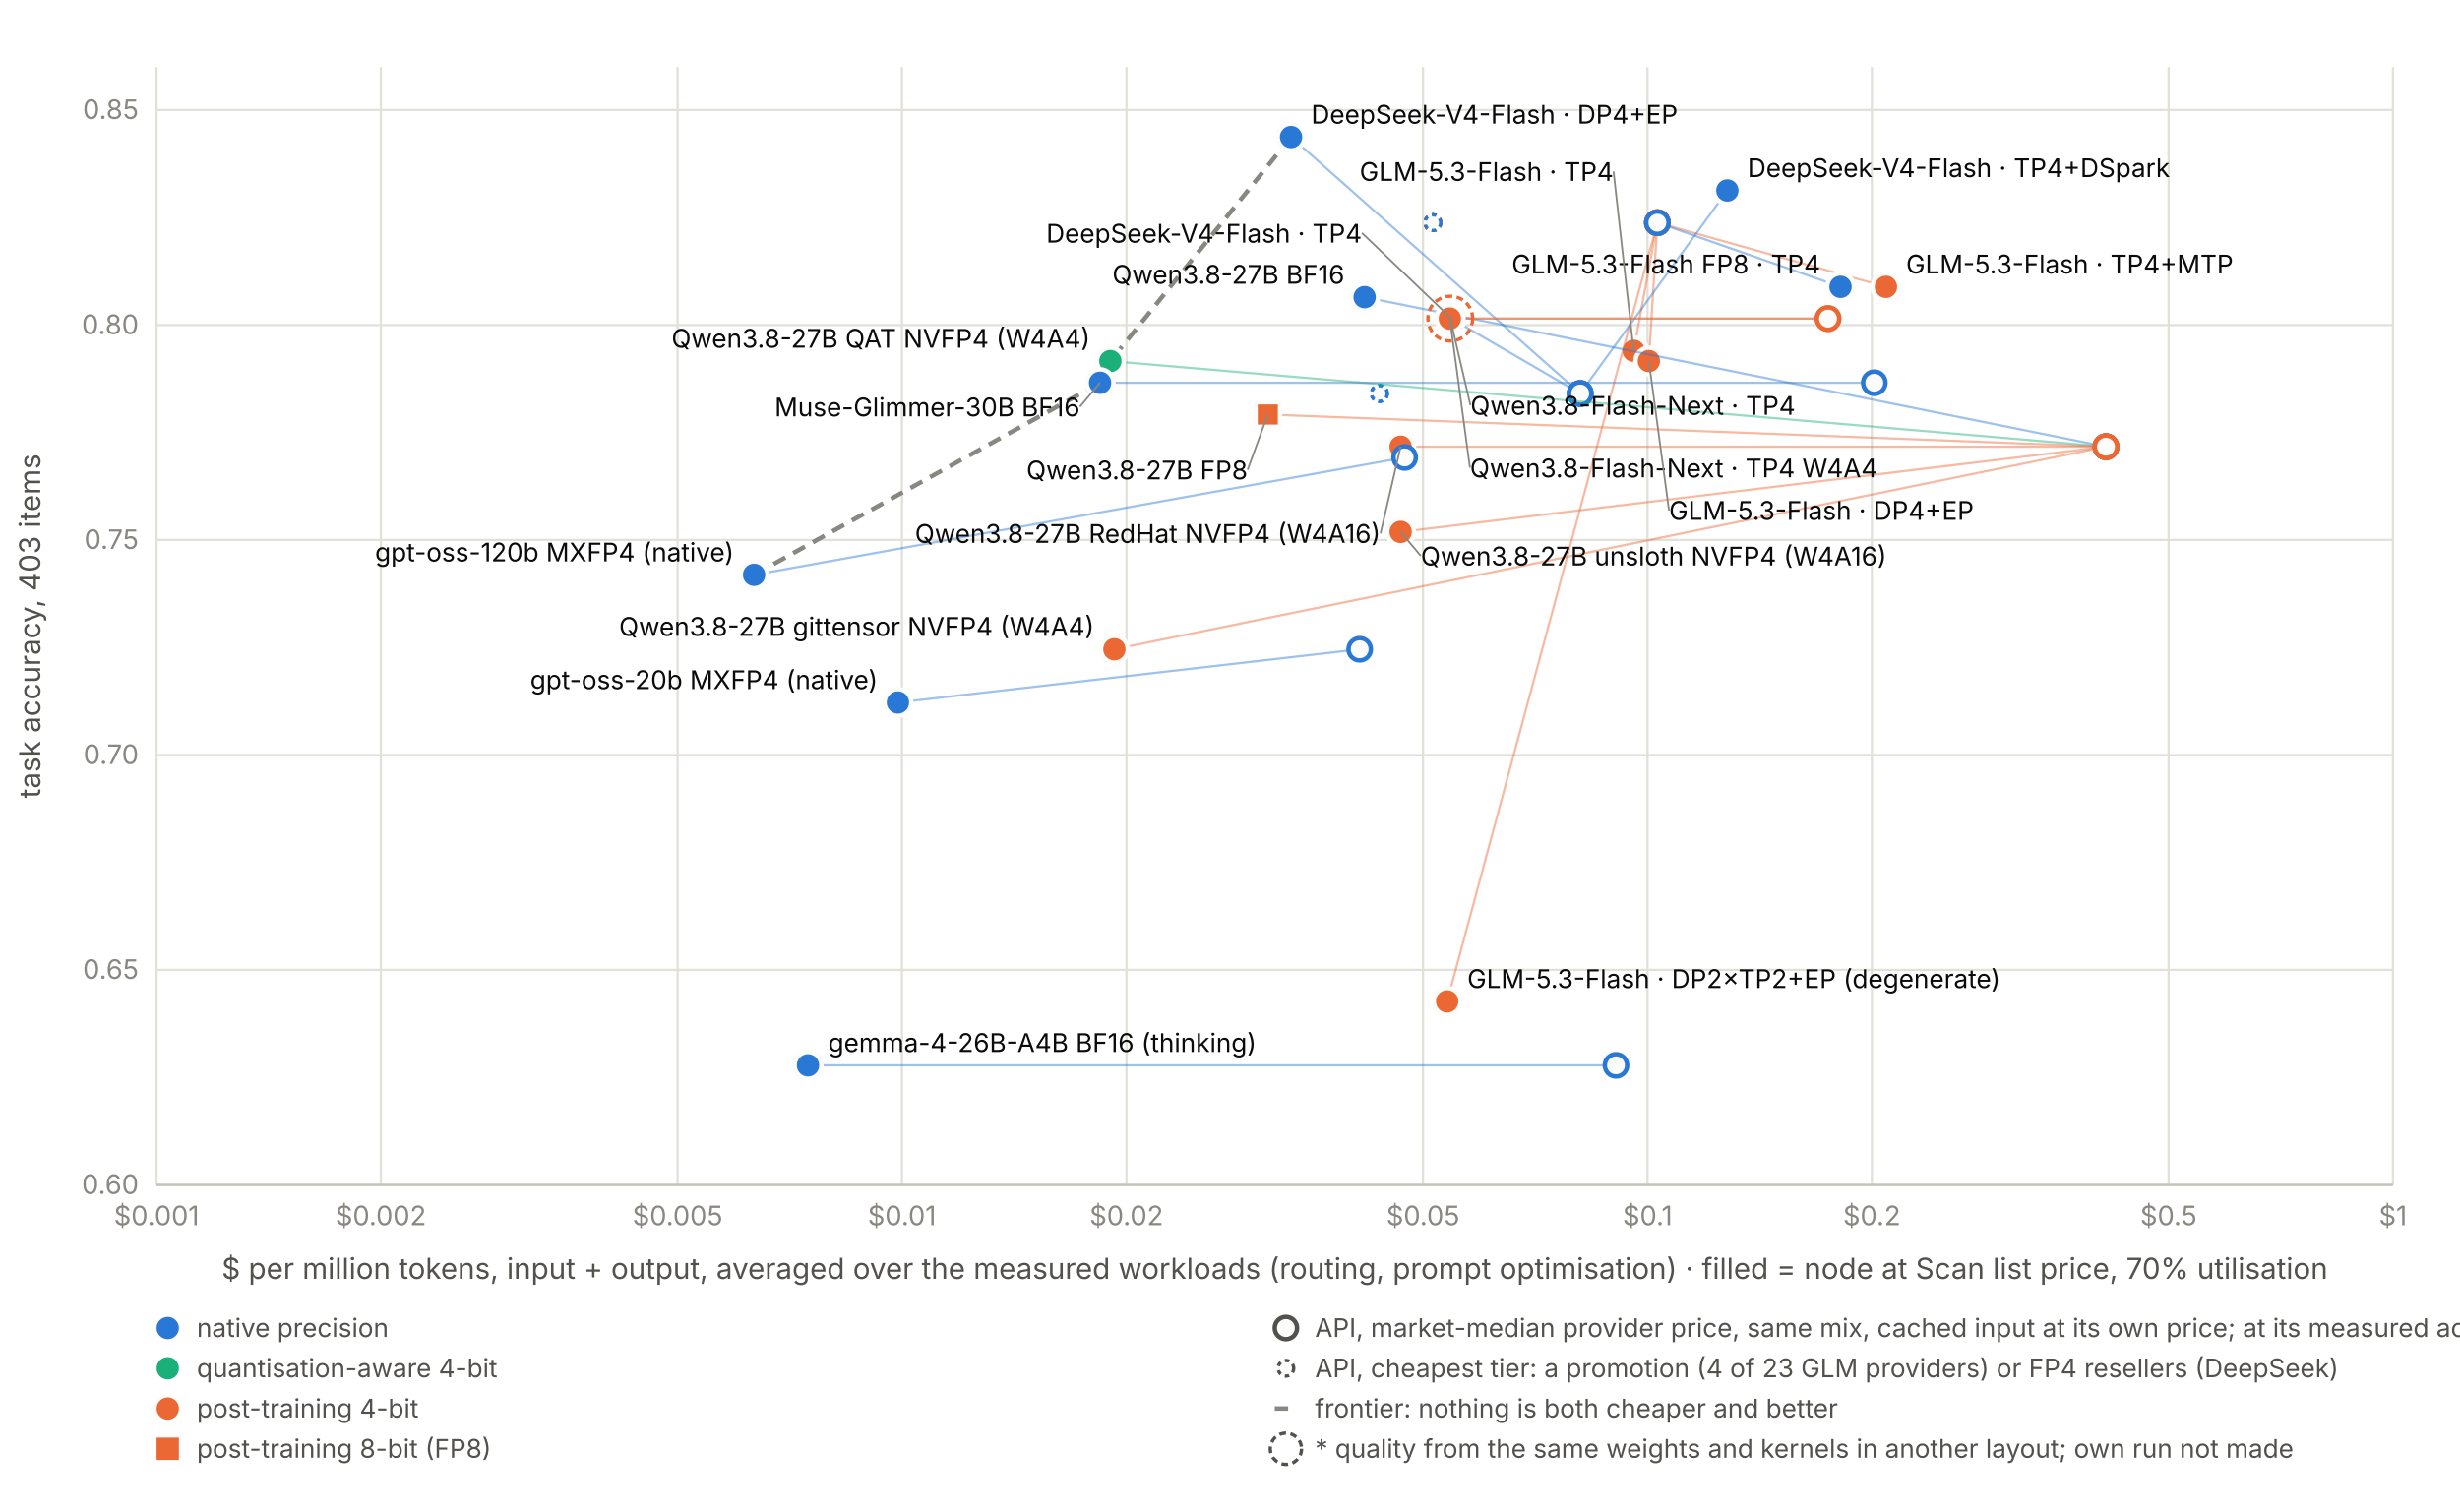
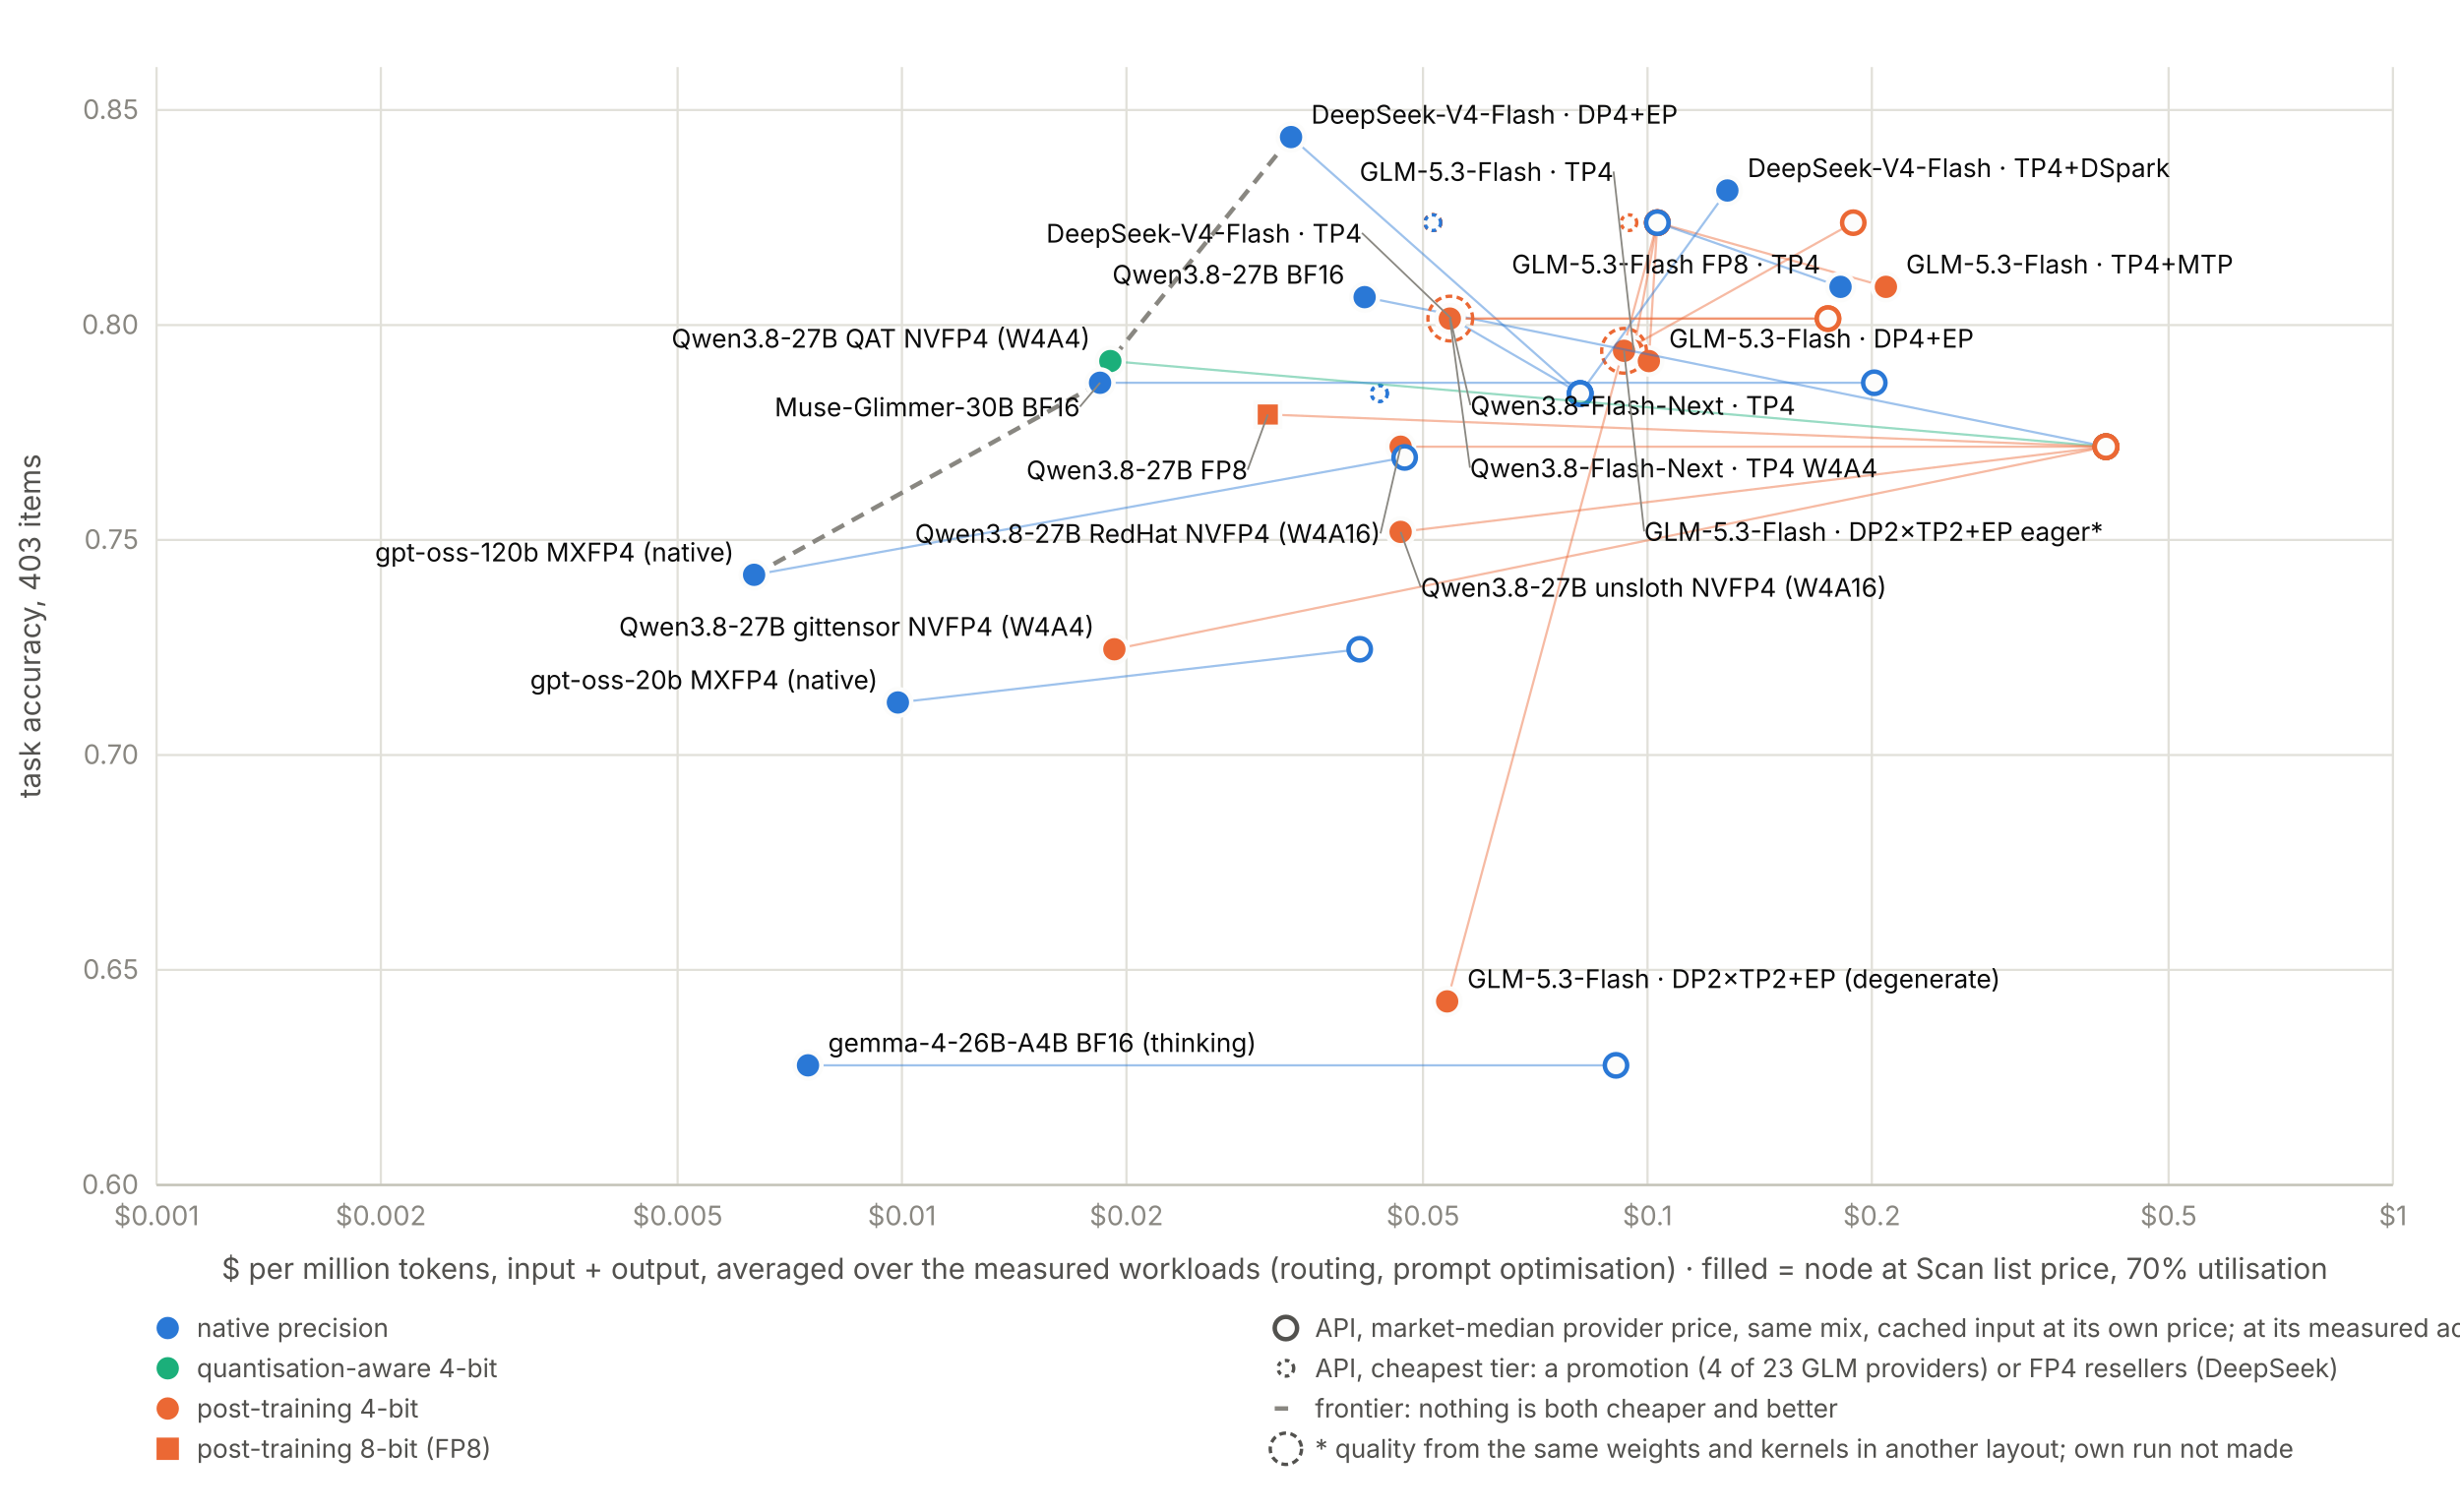
<svg xmlns="http://www.w3.org/2000/svg" viewBox="0 0 1100 676" width="100%" style="max-width:1100px;font-family:system-ui,-apple-system,'Segoe UI',sans-serif;background:#fcfcfb" role="img" aria-label="Cost against quality for every configuration measured at 600 W">
  <line x1="70.0" y1="30" x2="70.0" y2="530" stroke="#e1e0d9" stroke-width="1" />
  <text x="70.0" y="548" font-size="12" fill="#898781" text-anchor="middle">$0.001</text>
  <line x1="170.3" y1="30" x2="170.3" y2="530" stroke="#e1e0d9" stroke-width="1" />
  <text x="170.3" y="548" font-size="12" fill="#898781" text-anchor="middle">$0.002</text>
  <line x1="303.0" y1="30" x2="303.0" y2="530" stroke="#e1e0d9" stroke-width="1" />
  <text x="303.0" y="548" font-size="12" fill="#898781" text-anchor="middle">$0.005</text>
  <line x1="403.3" y1="30" x2="403.3" y2="530" stroke="#e1e0d9" stroke-width="1" />
  <text x="403.3" y="548" font-size="12" fill="#898781" text-anchor="middle">$0.01</text>
  <line x1="503.7" y1="30" x2="503.7" y2="530" stroke="#e1e0d9" stroke-width="1" />
  <text x="503.7" y="548" font-size="12" fill="#898781" text-anchor="middle">$0.02</text>
  <line x1="636.3" y1="30" x2="636.3" y2="530" stroke="#e1e0d9" stroke-width="1" />
  <text x="636.3" y="548" font-size="12" fill="#898781" text-anchor="middle">$0.05</text>
  <line x1="736.7" y1="30" x2="736.7" y2="530" stroke="#e1e0d9" stroke-width="1" />
  <text x="736.7" y="548" font-size="12" fill="#898781" text-anchor="middle">$0.1</text>
  <line x1="837.0" y1="30" x2="837.0" y2="530" stroke="#e1e0d9" stroke-width="1" />
  <text x="837.0" y="548" font-size="12" fill="#898781" text-anchor="middle">$0.2</text>
  <line x1="969.7" y1="30" x2="969.7" y2="530" stroke="#e1e0d9" stroke-width="1" />
  <text x="969.7" y="548" font-size="12" fill="#898781" text-anchor="middle">$0.5</text>
  <line x1="1070.0" y1="30" x2="1070.0" y2="530" stroke="#e1e0d9" stroke-width="1" />
  <text x="1070.0" y="548" font-size="12" fill="#898781" text-anchor="middle">$1</text>
  <line x1="70" y1="530.0" x2="1070" y2="530.0" stroke="#e1e0d9" stroke-width="1" />
  <text x="62" y="534.0" font-size="12" fill="#898781" text-anchor="end">0.60</text>
  <line x1="70" y1="433.8" x2="1070" y2="433.8" stroke="#e1e0d9" stroke-width="1" />
  <text x="62" y="437.8" font-size="12" fill="#898781" text-anchor="end">0.65</text>
  <line x1="70" y1="337.7" x2="1070" y2="337.7" stroke="#e1e0d9" stroke-width="1" />
  <text x="62" y="341.7" font-size="12" fill="#898781" text-anchor="end">0.70</text>
  <line x1="70" y1="241.5" x2="1070" y2="241.5" stroke="#e1e0d9" stroke-width="1" />
  <text x="62" y="245.5" font-size="12" fill="#898781" text-anchor="end">0.75</text>
  <line x1="70" y1="145.4" x2="1070" y2="145.4" stroke="#e1e0d9" stroke-width="1" />
  <text x="62" y="149.4" font-size="12" fill="#898781" text-anchor="end">0.80</text>
  <line x1="70" y1="49.2" x2="1070" y2="49.2" stroke="#e1e0d9" stroke-width="1" />
  <text x="62" y="53.2" font-size="12" fill="#898781" text-anchor="end">0.85</text>
  <line x1="70" y1="530" x2="1070" y2="530" stroke="#c3c2b7" />
  <text x="570" y="572" font-size="13" fill="#52514e" text-anchor="middle">$ per million tokens, input + output, averaged over the measured workloads (routing, prompt optimisation) · filled = node at Scan list price, 70% utilisation</text>
  <text transform="translate(18,280) rotate(-90)" font-size="13" fill="#52514e" text-anchor="middle">task accuracy, 403 items</text>
  <circle cx="75.0" cy="594" r="5" fill="#2a78d6" />
  <text x="88.0" y="598" font-size="11.5" fill="#52514e">native precision</text>
  <circle cx="75.0" cy="612" r="5" fill="#1baf7a" />
  <text x="88.0" y="616" font-size="11.5" fill="#52514e">quantisation-aware 4-bit</text>
  <circle cx="75.0" cy="630" r="5" fill="#eb6834" />
  <text x="88.0" y="634" font-size="11.5" fill="#52514e">post-training 4-bit</text>
  <rect x="70.0" y="643" width="10" height="10" fill="#eb6834" />
  <text x="88.0" y="652" font-size="11.5" fill="#52514e">post-training 8-bit (FP8)</text>
  <circle cx="575.0" cy="594" r="5" fill="#fcfcfb" stroke="#52514e" stroke-width="2" />
  <text x="588.0" y="598" font-size="11.5" fill="#52514e">API, market-median provider price, same mix, cached input at its own price; at its measured accuracy where run</text>
  <circle cx="575.0" cy="612" r="3.5" fill="#fcfcfb" stroke="#52514e" stroke-width="1.5" stroke-dasharray="2 2" />
  <text x="588.0" y="616" font-size="11.5" fill="#52514e">API, cheapest tier: a promotion (4 of 23 GLM providers) or FP4 resellers (DeepSeek)</text>
  <line x1="570.0" y1="630" x2="580.0" y2="630" stroke="#898781" stroke-width="2" stroke-dasharray="6 4" />
  <text x="588.0" y="634" font-size="11.5" fill="#52514e">frontier: nothing is both cheaper and better</text>
  <circle cx="575.0" cy="648" r="7" fill="none" stroke="#52514e" stroke-width="1.5" stroke-dasharray="3 2" />
  <text x="588.0" y="652" font-size="11.5" fill="#52514e">* quality from the same weights and kernels in another layout; own run not made</text>
  <path d="M337.2,257.1 L491.9,171.2 L496.5,161.5 L577.3,61.3" fill="none" stroke="#898781" stroke-width="2" stroke-dasharray="6 4" />
  <line x1="730.5" y1="156.9" x2="741.1" y2="99.6" stroke="#eb6834" stroke-width="1" stroke-opacity="0.45" />
  <circle cx="741.1" cy="99.6" r="5" fill="#fcfcfb" stroke="#eb6834" stroke-width="2" />
  <circle cx="640.7" cy="99.6" r="3.5" fill="#fcfcfb" stroke="#eb6834" stroke-width="1.5" stroke-dasharray="2 2" />
  <circle cx="730.5" cy="156.9" r="6" fill="#eb6834" stroke="#fcfcfb" stroke-width="2" />
  <line x1="647.1" y1="447.9" x2="741.1" y2="99.6" stroke="#eb6834" stroke-width="1" stroke-opacity="0.45" />
  <circle cx="741.1" cy="99.6" r="5" fill="#fcfcfb" stroke="#eb6834" stroke-width="2" />
  <circle cx="640.7" cy="99.6" r="3.5" fill="#fcfcfb" stroke="#eb6834" stroke-width="1.5" stroke-dasharray="2 2" />
  <circle cx="647.1" cy="447.9" r="6" fill="#eb6834" stroke="#fcfcfb" stroke-width="2" />
  <line x1="737.3" y1="161.5" x2="741.1" y2="99.6" stroke="#eb6834" stroke-width="1" stroke-opacity="0.45" />
  <circle cx="741.1" cy="99.6" r="5" fill="#fcfcfb" stroke="#eb6834" stroke-width="2" />
  <circle cx="640.7" cy="99.6" r="3.5" fill="#fcfcfb" stroke="#eb6834" stroke-width="1.5" stroke-dasharray="2 2" />
  <circle cx="737.3" cy="161.5" r="6" fill="#eb6834" stroke="#fcfcfb" stroke-width="2" />
  <line x1="843.3" y1="128.3" x2="741.1" y2="99.6" stroke="#eb6834" stroke-width="1" stroke-opacity="0.45" />
  <circle cx="741.1" cy="99.6" r="5" fill="#fcfcfb" stroke="#eb6834" stroke-width="2" />
  <circle cx="640.7" cy="99.6" r="3.5" fill="#fcfcfb" stroke="#eb6834" stroke-width="1.5" stroke-dasharray="2 2" />
  <circle cx="843.3" cy="128.3" r="6" fill="#eb6834" stroke="#fcfcfb" stroke-width="2" />
  <line x1="823.0" y1="128.3" x2="741.1" y2="99.6" stroke="#2a78d6" stroke-width="1" stroke-opacity="0.45" />
  <circle cx="741.1" cy="99.6" r="5" fill="#fcfcfb" stroke="#2a78d6" stroke-width="2" />
  <circle cx="640.7" cy="99.6" r="3.5" fill="#fcfcfb" stroke="#2a78d6" stroke-width="1.5" stroke-dasharray="2 2" />
  <circle cx="823.0" cy="128.3" r="6" fill="#2a78d6" stroke="#fcfcfb" stroke-width="2" />
+   <line x1="726.2" y1="156.9" x2="828.7" y2="99.6" stroke="#eb6834" stroke-width="1" stroke-opacity="0.45" />
+   <circle cx="828.7" cy="99.6" r="5" fill="#fcfcfb" stroke="#eb6834" stroke-width="2" />
+   <circle cx="728.4" cy="99.6" r="3.5" fill="#fcfcfb" stroke="#eb6834" stroke-width="1.5" stroke-dasharray="2 2" />
+   <circle cx="726.2" cy="156.9" r="10" fill="none" stroke="#eb6834" stroke-width="1.5" stroke-dasharray="3 2" />
+   <circle cx="726.2" cy="156.9" r="6" fill="#eb6834" stroke="#fcfcfb" stroke-width="2" />
  <line x1="649.0" y1="142.5" x2="706.6" y2="176.0" stroke="#2a78d6" stroke-width="1" stroke-opacity="0.45" />
  <circle cx="706.6" cy="176.0" r="5" fill="#fcfcfb" stroke="#2a78d6" stroke-width="2" />
  <circle cx="616.8" cy="176.0" r="3.5" fill="#fcfcfb" stroke="#2a78d6" stroke-width="1.5" stroke-dasharray="2 2" />
  <circle cx="649.0" cy="142.5" r="6" fill="#2a78d6" stroke="#fcfcfb" stroke-width="2" />
  <line x1="577.3" y1="61.3" x2="706.6" y2="176.0" stroke="#2a78d6" stroke-width="1" stroke-opacity="0.45" />
  <circle cx="706.6" cy="176.0" r="5" fill="#fcfcfb" stroke="#2a78d6" stroke-width="2" />
  <circle cx="616.8" cy="176.0" r="3.5" fill="#fcfcfb" stroke="#2a78d6" stroke-width="1.5" stroke-dasharray="2 2" />
  <circle cx="577.3" cy="61.3" r="6" fill="#2a78d6" stroke="#fcfcfb" stroke-width="2" />
  <line x1="772.4" y1="85.2" x2="706.6" y2="176.0" stroke="#2a78d6" stroke-width="1" stroke-opacity="0.45" />
  <circle cx="706.6" cy="176.0" r="5" fill="#fcfcfb" stroke="#2a78d6" stroke-width="2" />
  <circle cx="616.8" cy="176.0" r="3.5" fill="#fcfcfb" stroke="#2a78d6" stroke-width="1.5" stroke-dasharray="2 2" />
  <circle cx="772.4" cy="85.2" r="6" fill="#2a78d6" stroke="#fcfcfb" stroke-width="2" />
  <line x1="610.2" y1="132.9" x2="941.7" y2="199.8" stroke="#2a78d6" stroke-width="1" stroke-opacity="0.45" />
  <circle cx="941.7" cy="199.8" r="5" fill="#fcfcfb" stroke="#2a78d6" stroke-width="2" />
  <circle cx="610.2" cy="132.9" r="6" fill="#2a78d6" stroke="#fcfcfb" stroke-width="2" />
  <line x1="496.5" y1="161.5" x2="941.7" y2="199.8" stroke="#1baf7a" stroke-width="1" stroke-opacity="0.45" />
  <circle cx="941.7" cy="199.8" r="5" fill="#fcfcfb" stroke="#1baf7a" stroke-width="2" />
  <circle cx="496.5" cy="161.5" r="6" fill="#1baf7a" stroke="#fcfcfb" stroke-width="2" />
  <line x1="566.9" y1="185.4" x2="941.7" y2="199.8" stroke="#eb6834" stroke-width="1" stroke-opacity="0.45" />
  <circle cx="941.7" cy="199.8" r="5" fill="#fcfcfb" stroke="#eb6834" stroke-width="2" />
  <rect x="561.4" y="179.9" width="11" height="11" fill="#eb6834" stroke="#fcfcfb" stroke-width="2" />
  <line x1="498.3" y1="290.4" x2="941.7" y2="199.8" stroke="#eb6834" stroke-width="1" stroke-opacity="0.45" />
  <circle cx="941.7" cy="199.8" r="5" fill="#fcfcfb" stroke="#eb6834" stroke-width="2" />
  <circle cx="498.3" cy="290.4" r="6" fill="#eb6834" stroke="#fcfcfb" stroke-width="2" />
  <line x1="626.3" y1="199.8" x2="941.7" y2="199.8" stroke="#eb6834" stroke-width="1" stroke-opacity="0.45" />
  <circle cx="941.7" cy="199.8" r="5" fill="#fcfcfb" stroke="#eb6834" stroke-width="2" />
  <circle cx="626.3" cy="199.8" r="6" fill="#eb6834" stroke="#fcfcfb" stroke-width="2" />
  <line x1="626.3" y1="237.9" x2="941.7" y2="199.8" stroke="#eb6834" stroke-width="1" stroke-opacity="0.45" />
  <circle cx="941.7" cy="199.8" r="5" fill="#fcfcfb" stroke="#eb6834" stroke-width="2" />
  <circle cx="626.3" cy="237.9" r="6" fill="#eb6834" stroke="#fcfcfb" stroke-width="2" />
  <line x1="491.9" y1="171.2" x2="838.1" y2="171.2" stroke="#2a78d6" stroke-width="1" stroke-opacity="0.45" />
  <circle cx="838.1" cy="171.2" r="5" fill="#fcfcfb" stroke="#2a78d6" stroke-width="2" />
  <circle cx="491.9" cy="171.2" r="6" fill="#2a78d6" stroke="#fcfcfb" stroke-width="2" />
  <line x1="361.3" y1="476.5" x2="722.6" y2="476.5" stroke="#2a78d6" stroke-width="1" stroke-opacity="0.45" />
  <circle cx="722.6" cy="476.5" r="5" fill="#fcfcfb" stroke="#2a78d6" stroke-width="2" />
  <circle cx="361.3" cy="476.5" r="6" fill="#2a78d6" stroke="#fcfcfb" stroke-width="2" />
  <line x1="337.2" y1="257.1" x2="628.1" y2="204.6" stroke="#2a78d6" stroke-width="1" stroke-opacity="0.45" />
  <circle cx="628.1" cy="204.6" r="5" fill="#fcfcfb" stroke="#2a78d6" stroke-width="2" />
  <circle cx="337.2" cy="257.1" r="6" fill="#2a78d6" stroke="#fcfcfb" stroke-width="2" />
  <line x1="401.5" y1="314.2" x2="608.0" y2="290.4" stroke="#2a78d6" stroke-width="1" stroke-opacity="0.45" />
  <circle cx="608.0" cy="290.4" r="5" fill="#fcfcfb" stroke="#2a78d6" stroke-width="2" />
  <circle cx="401.5" cy="314.2" r="6" fill="#2a78d6" stroke="#fcfcfb" stroke-width="2" />
  <line x1="648.5" y1="142.5" x2="817.4" y2="142.5" stroke="#eb6834" stroke-width="1" stroke-opacity="0.45" />
  <circle cx="817.4" cy="142.5" r="5" fill="#fcfcfb" stroke="#eb6834" stroke-width="2" />
  <circle cx="648.5" cy="142.5" r="10" fill="none" stroke="#eb6834" stroke-width="1.5" stroke-dasharray="3 2" />
  <circle cx="648.5" cy="142.5" r="6" fill="#eb6834" stroke="#fcfcfb" stroke-width="2" />
  <line x1="648.3" y1="142.5" x2="817.4" y2="142.5" stroke="#eb6834" stroke-width="1" stroke-opacity="0.45" />
  <circle cx="817.4" cy="142.5" r="5" fill="#fcfcfb" stroke="#eb6834" stroke-width="2" />
  <circle cx="648.3" cy="142.5" r="6" fill="#eb6834" stroke="#fcfcfb" stroke-width="2" />
  <text x="586.3" y="55.3" font-size="11.5" fill="#0b0b0b" text-anchor="start">DeepSeek-V4-Flash · DP4+EP</text>
  <text x="781.4" y="79.2" font-size="11.5" fill="#0b0b0b" text-anchor="start">DeepSeek-V4-Flash · TP4+DSpark</text>
  <text x="852.3" y="122.3" font-size="11.5" fill="#0b0b0b" text-anchor="start">GLM-5.3-Flash · TP4+MTP</text>
  <text x="814.0" y="122.3" font-size="11.5" fill="#0b0b0b" text-anchor="end">GLM-5.3-Flash FP8 · TP4</text>
  <text x="601.2" y="126.9" font-size="11.5" fill="#0b0b0b" text-anchor="end">Qwen3.8-27B BF16</text>
  <line x1="649.0" y1="142.5" x2="609.0" y2="104.2" stroke="#898781" stroke-width="0.8" />
  <text x="609.0" y="108.5" font-size="11.5" fill="#0b0b0b" text-anchor="end">DeepSeek-V4-Flash · TP4</text>
  <line x1="648.5" y1="142.5" x2="657.5" y2="181.2" stroke="#898781" stroke-width="0.8" />
  <text x="657.5" y="185.5" font-size="11.5" fill="#0b0b0b" text-anchor="start">Qwen3.8-Flash-Next · TP4</text>
  <line x1="648.3" y1="142.5" x2="657.3" y2="209.2" stroke="#898781" stroke-width="0.8" />
  <text x="657.3" y="213.5" font-size="11.5" fill="#0b0b0b" text-anchor="start">Qwen3.8-Flash-Next · TP4 W4A4</text>
  <line x1="730.5" y1="156.9" x2="721.5" y2="76.7" stroke="#898781" stroke-width="0.8" />
  <text x="721.5" y="80.9" font-size="11.5" fill="#0b0b0b" text-anchor="end">GLM-5.3-Flash · TP4</text>
-   <line x1="737.3" y1="161.5" x2="746.3" y2="228.3" stroke="#898781" stroke-width="0.8" />
-   <text x="746.3" y="232.5" font-size="11.5" fill="#0b0b0b" text-anchor="start">GLM-5.3-Flash · DP4+EP</text>
+   <line x1="726.2" y1="156.9" x2="735.2" y2="237.7" stroke="#898781" stroke-width="0.8" />
+   <text x="735.2" y="241.9" font-size="11.5" fill="#0b0b0b" text-anchor="start">GLM-5.3-Flash · DP2×TP2+EP eager*</text>
+   <text x="746.3" y="155.5" font-size="11.5" fill="#0b0b0b" text-anchor="start">GLM-5.3-Flash · DP4+EP</text>
  <text x="487.5" y="155.5" font-size="11.5" fill="#0b0b0b" text-anchor="end">Qwen3.8-27B QAT NVFP4 (W4A4)</text>
  <line x1="491.9" y1="171.2" x2="482.9" y2="181.9" stroke="#898781" stroke-width="0.8" />
  <text x="482.9" y="186.2" font-size="11.5" fill="#0b0b0b" text-anchor="end">Muse-Glimmer-30B BF16</text>
  <line x1="566.9" y1="185.4" x2="557.9" y2="210.1" stroke="#898781" stroke-width="0.8" />
  <text x="557.9" y="214.4" font-size="11.5" fill="#0b0b0b" text-anchor="end">Qwen3.8-27B FP8</text>
  <line x1="626.3" y1="199.8" x2="617.3" y2="238.6" stroke="#898781" stroke-width="0.8" />
  <text x="617.3" y="242.8" font-size="11.5" fill="#0b0b0b" text-anchor="end">Qwen3.8-27B RedHat NVFP4 (W4A16)</text>
-   <line x1="626.3" y1="237.9" x2="635.3" y2="248.6" stroke="#898781" stroke-width="0.8" />
-   <text x="635.3" y="252.9" font-size="11.5" fill="#0b0b0b" text-anchor="start">Qwen3.8-27B unsloth NVFP4 (W4A16)</text>
+   <line x1="626.3" y1="237.9" x2="635.3" y2="262.6" stroke="#898781" stroke-width="0.8" />
+   <text x="635.3" y="266.9" font-size="11.5" fill="#0b0b0b" text-anchor="start">Qwen3.8-27B unsloth NVFP4 (W4A16)</text>
  <text x="328.2" y="251.1" font-size="11.5" fill="#0b0b0b" text-anchor="end">gpt-oss-120b MXFP4 (native)</text>
  <text x="489.3" y="284.4" font-size="11.5" fill="#0b0b0b" text-anchor="end">Qwen3.8-27B gittensor NVFP4 (W4A4)</text>
  <text x="392.5" y="308.2" font-size="11.5" fill="#0b0b0b" text-anchor="end">gpt-oss-20b MXFP4 (native)</text>
  <text x="656.1" y="441.9" font-size="11.5" fill="#0b0b0b" text-anchor="start">GLM-5.3-Flash · DP2×TP2+EP (degenerate)</text>
  <text x="370.3" y="470.5" font-size="11.5" fill="#0b0b0b" text-anchor="start">gemma-4-26B-A4B BF16 (thinking)</text>
</svg>
